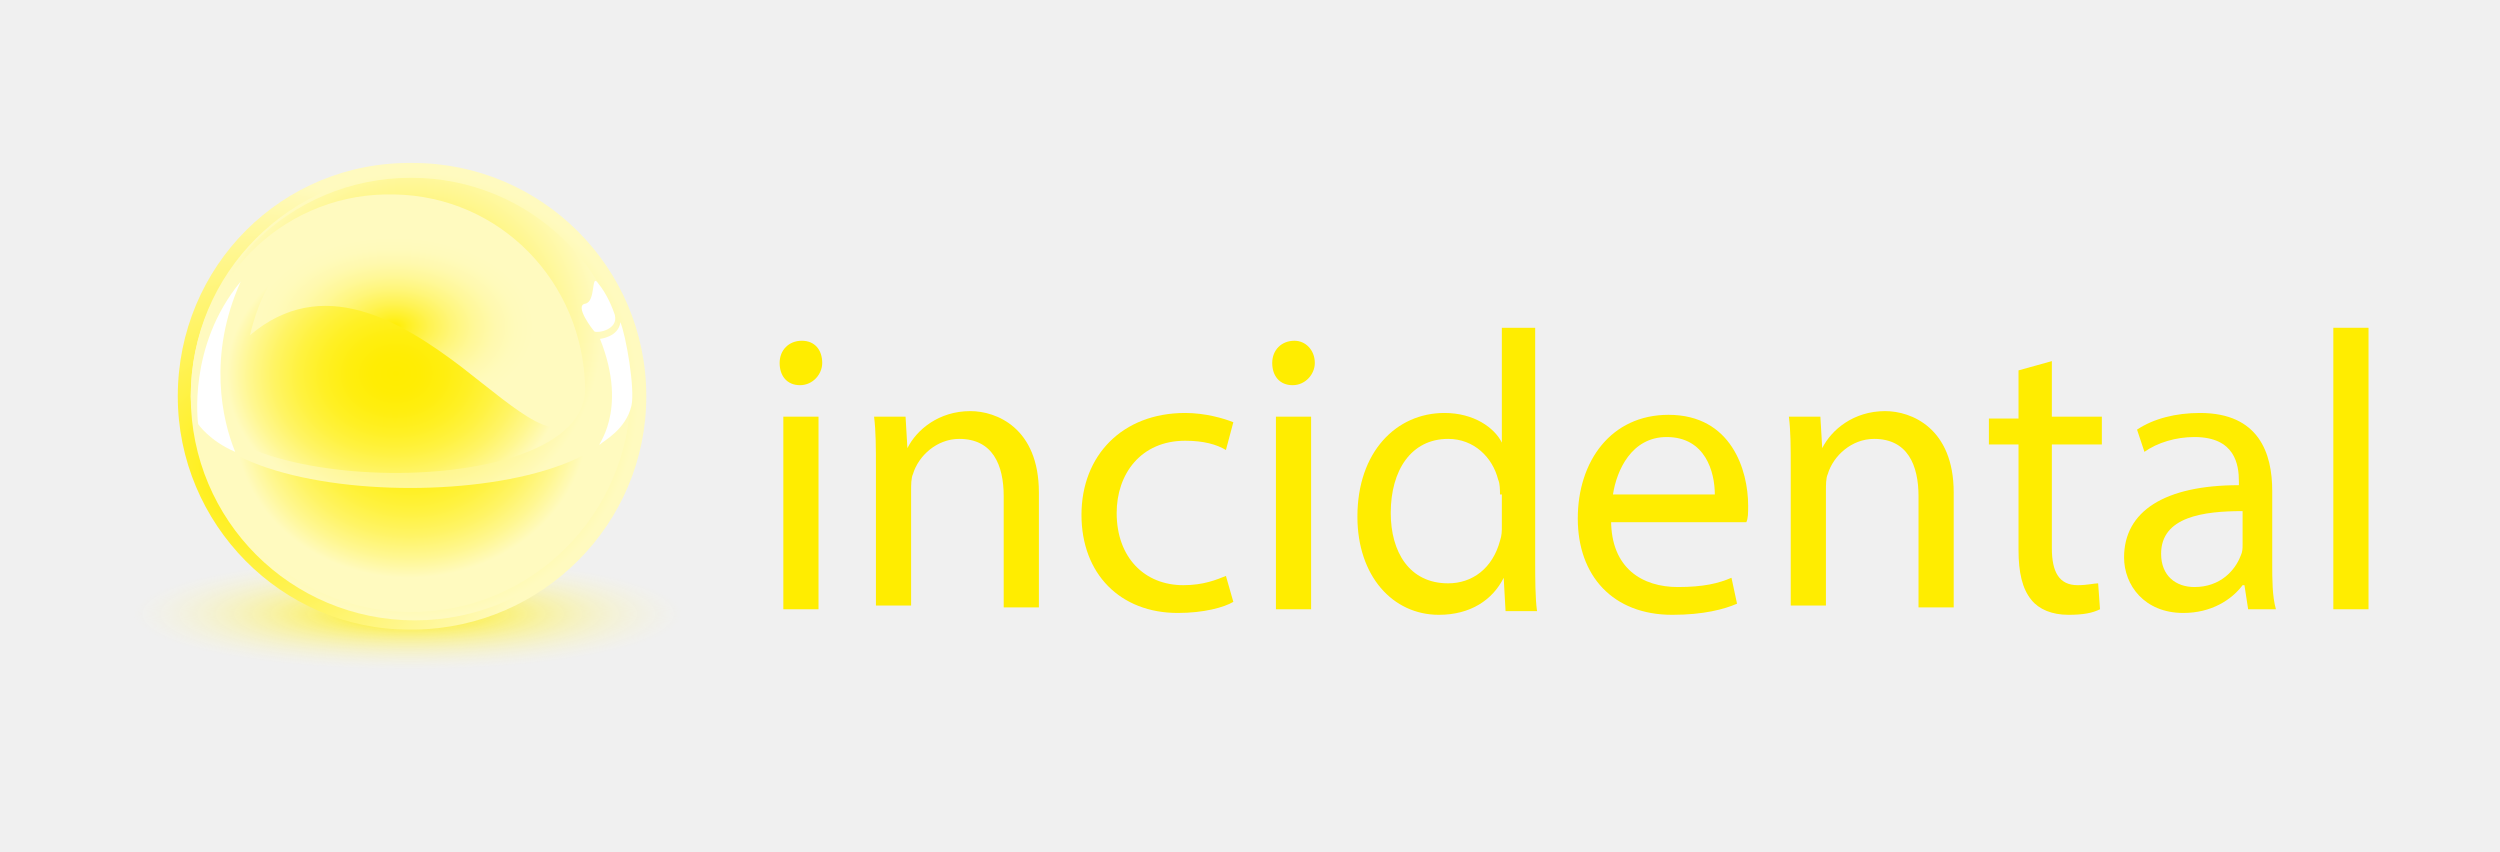
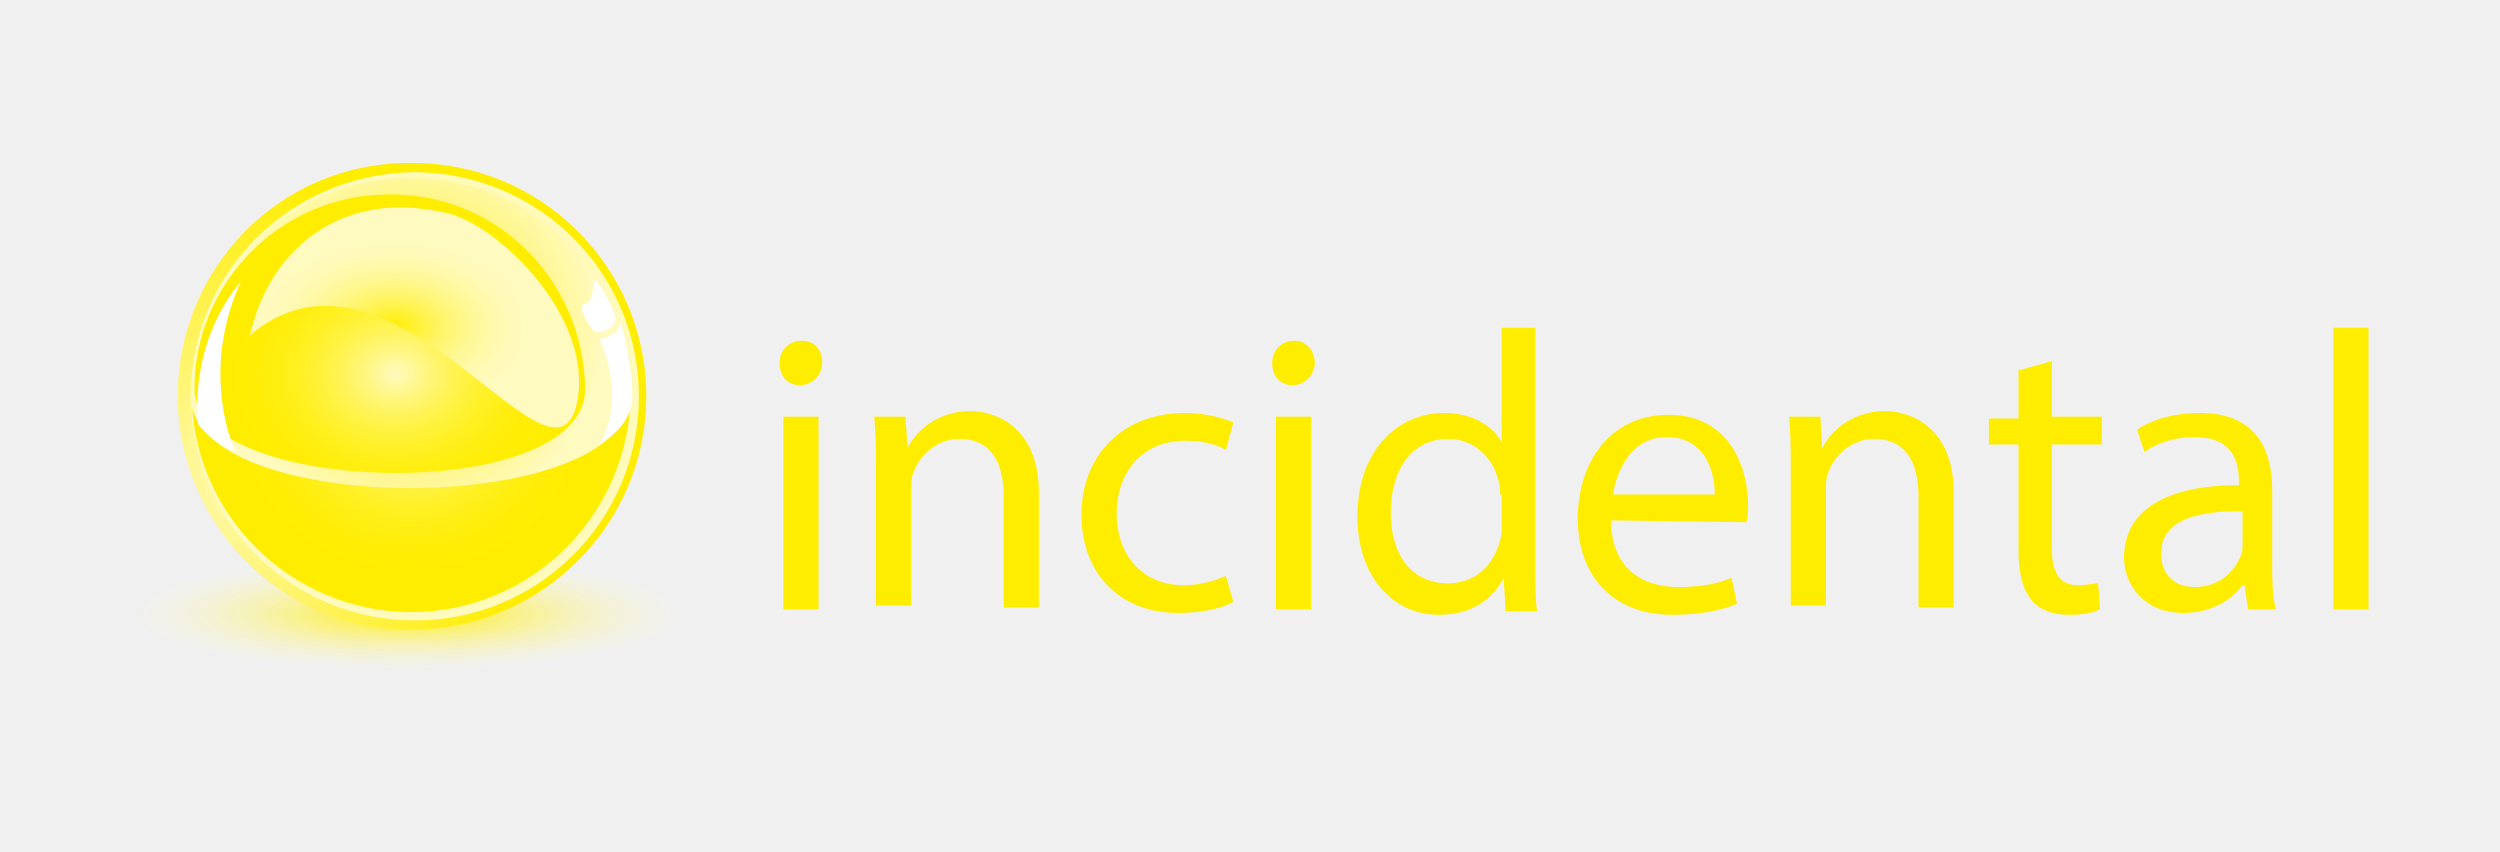
<svg xmlns="http://www.w3.org/2000/svg" xmlns:xlink="http://www.w3.org/1999/xlink" version="1.1" id="Capa_1" x="0px" y="0px" viewBox="0 0 135 46" style="enable-background:new 0 0 135 46;" xml:space="preserve">
  <style type="text/css">
- 	.st0{clip-path:url(#SVGID_3_);}
- 	.st1{fill:#FFED00;}
- 	.st2{fill:#FFFFFF;}
+ 	.st0{fill:url(#SVGID_2_);}
+ 	.st1{fill:url(#SVGID_5_);}
+ 	.st2{fill:url(#SVGID_7_);}
+ 	.st3{fill:url(#SVGID_8_);}
+ 	.st4{fill:url(#SVGID_10_);}
+ 	.st5{fill:url(#SVGID_11_);}
+ 	.st6{fill:url(#SVGID_13_);}
+ 	.st7{fill:#FFED00;}
+ 	.st8{fill:#FFFFFF;}
</style>
  <g>
    <g>
      <g>
        <g>
-           <defs>
-             <path id="SVGID_1_" d="M6.6,33.2c0,0.1,0,0.2,0.1,0.3c0,0,0,0,0,0c0,0,0,0,0,0c0.1,0.3,0.4,0.5,0.8,0.7       c2.1,1.2,7.8,2.1,14.6,2.1c6.1,0,11.3-0.7,13.9-1.7c1-0.4,1.6-0.9,1.6-1.4c0-0.1,0-0.3-0.1-0.4c-1-1.5-7.5-2.7-15.3-2.7       C13.5,30.1,6.6,31.4,6.6,33.2" />
-           </defs>
-           <radialGradient id="SVGID_2_" cx="22.04" cy="33.151" r="14.837" gradientTransform="matrix(1 0 0 0.2041 0 26.3852)" gradientUnits="userSpaceOnUse">
-             <stop offset="0" style="stop-color:#FFED00" />
-             <stop offset="0.394" style="stop-color:#FFF249;stop-opacity:0.606" />
-             <stop offset="1" style="stop-color:#FFFABF;stop-opacity:0" />
-           </radialGradient>
-           <use xlink:href="#SVGID_1_" style="overflow:visible;fill:url(#SVGID_2_);" />
-           <clipPath id="SVGID_3_">
-             <use xlink:href="#SVGID_1_" style="overflow:visible;" />
-           </clipPath>
-           <g class="st0">
+           <g>
+             <radialGradient id="SVGID_2_" cx="22.04" cy="-1388.992" r="14.837" gradientTransform="matrix(1 0 0 -0.2041 0 -250.342)" gradientUnits="userSpaceOnUse">
+               <stop offset="0" style="stop-color:#FFED00" />
+               <stop offset="0.394" style="stop-color:#FFF249;stop-opacity:0.606" />
+               <stop offset="1" style="stop-color:#FFFABF;stop-opacity:0" />
+             </radialGradient>
+             <path id="SVGID_1_" class="st0" d="M6.6,33.2c0,0.1,0,0.2,0.1,0.3l0,0l0,0c0.1,0.3,0.4,0.5,0.8,0.7c2.1,1.2,7.8,2.1,14.6,2.1       c6.1,0,11.3-0.7,13.9-1.7c1-0.4,1.6-0.9,1.6-1.4c0-0.1,0-0.3-0.1-0.4c-1-1.5-7.5-2.7-15.3-2.7C13.5,30.1,6.6,31.4,6.6,33.2" />
+           </g>
+           <g>
            <defs>
-               <rect id="SVGID_4_" x="6.3" y="29.5" width="31.6" height="7.1" />
+               <path id="SVGID_3_" d="M6.6,33.2c0,0.1,0,0.2,0.1,0.3l0,0l0,0c0.1,0.3,0.4,0.5,0.8,0.7c2.1,1.2,7.8,2.1,14.6,2.1        c6.1,0,11.3-0.7,13.9-1.7c1-0.4,1.6-0.9,1.6-1.4c0-0.1,0-0.3-0.1-0.4c-1-1.5-7.5-2.7-15.3-2.7C13.5,30.1,6.6,31.4,6.6,33.2" />
            </defs>
-             <clipPath id="SVGID_5_">
-               <use xlink:href="#SVGID_4_" style="overflow:visible;" />
+             <clipPath id="SVGID_4_">
+               <use xlink:href="#SVGID_3_" style="overflow:visible;" />
            </clipPath>
          </g>
        </g>
      </g>
    </g>
  </g>
  <g>
-     <defs>
-       <path id="SVGID_6_" d="M9.6,21.4c0,6.9,5.6,12.6,12.5,12.6h0.3c6.9-0.1,12.5-5.7,12.5-12.6c0-7-5.7-12.6-12.6-12.6    C15.2,8.7,9.6,14.4,9.6,21.4" />
-     </defs>
-     <radialGradient id="SVGID_7_" cx="13.75" cy="25.436" r="15.705" gradientUnits="userSpaceOnUse">
-       <stop offset="0" style="stop-color:#FFED00" />
-       <stop offset="1" style="stop-color:#FFFABF" />
-     </radialGradient>
-     <use xlink:href="#SVGID_6_" style="overflow:visible;fill:url(#SVGID_7_);" />
-     <clipPath id="SVGID_8_">
-       <use xlink:href="#SVGID_6_" style="overflow:visible;" />
-     </clipPath>
+     <g>
+       <radialGradient id="SVGID_5_" cx="13.75" cy="22.564" r="15.705" gradientTransform="matrix(1 0 0 -1 0 48)" gradientUnits="userSpaceOnUse">
+         <stop offset="0" style="stop-color:#FFFABF" />
+         <stop offset="1" style="stop-color:#FFED00" />
+       </radialGradient>
+       <path id="SVGID_6_" class="st1" d="M9.6,21.4c0,6.9,5.6,12.6,12.5,12.6h0.3c6.9-0.1,12.5-5.7,12.5-12.6c0-7-5.7-12.6-12.6-12.6    C15.2,8.7,9.6,14.4,9.6,21.4" />
+     </g>
  </g>
  <g>
-     <defs>
-       <path id="SVGID_9_" d="M22.3,9.3c-6.6,0.1-12,5.4-12,12.1c0,6.7,5.4,12.1,12.1,12.1c6.7,0,12.1-5.4,12.1-12.1    c0-6.6-5.3-12-12-12.1H22.3z" />
-     </defs>
-     <radialGradient id="SVGID_10_" cx="22.403" cy="21.366" r="12.058" gradientUnits="userSpaceOnUse">
-       <stop offset="0" style="stop-color:#FFED00" />
-       <stop offset="1" style="stop-color:#FFFABF" />
-     </radialGradient>
-     <use xlink:href="#SVGID_9_" style="overflow:visible;fill:url(#SVGID_10_);" />
-     <clipPath id="SVGID_11_">
-       <use xlink:href="#SVGID_9_" style="overflow:visible;" />
-     </clipPath>
+     <g>
+       <radialGradient id="SVGID_7_" cx="22.4" cy="26.634" r="12.06" gradientTransform="matrix(1 0 0 -1 0 48)" gradientUnits="userSpaceOnUse">
+         <stop offset="0" style="stop-color:#FFED00" />
+         <stop offset="1" style="stop-color:#FFFABF" />
+       </radialGradient>
+       <path id="SVGID_9_" class="st2" d="M22.3,9.3c-6.6,0.1-12,5.4-12,12.1s5.4,12.1,12.1,12.1s12.1-5.4,12.1-12.1    c0-6.6-5.3-12-12-12.1C22.5,9.3,22.3,9.3,22.3,9.3z" />
+     </g>
  </g>
  <g>
-     <defs>
-       <path id="SVGID_12_" d="M19.9,21.8c-5.2-1.3-9.8-2.6-9.5,0.5c0.6,6.5,6.4,11.3,12.9,10.7c6.5-0.6,11.3-6.4,10.7-12.9    C32.4,24.7,25.8,23.3,19.9,21.8" />
-     </defs>
-     <radialGradient id="SVGID_13_" cx="22.232" cy="22.756" r="9.549" gradientTransform="matrix(0.9982 -5.990237e-02 5.294639e-02 0.8823 -1.1649 4.0103)" gradientUnits="userSpaceOnUse">
-       <stop offset="0" style="stop-color:#FFED00" />
-       <stop offset="0.145" style="stop-color:#FFED04" />
-       <stop offset="0.29" style="stop-color:#FFEE10" />
-       <stop offset="0.435" style="stop-color:#FFF024" />
-       <stop offset="0.58" style="stop-color:#FFF240" />
-       <stop offset="0.725" style="stop-color:#FFF464" />
-       <stop offset="0.868" style="stop-color:#FFF790" />
-       <stop offset="1" style="stop-color:#FFFABF" />
-     </radialGradient>
-     <use xlink:href="#SVGID_12_" style="overflow:visible;fill:url(#SVGID_13_);" />
-     <clipPath id="SVGID_14_">
-       <use xlink:href="#SVGID_12_" style="overflow:visible;" />
-     </clipPath>
+     <g>
+       <radialGradient id="SVGID_8_" cx="-0.435" cy="-62.995" r="9.549" gradientTransform="matrix(0.9982 -5.990237e-02 -5.294639e-02 -0.8823 19.3302 -32.8512)" gradientUnits="userSpaceOnUse">
+         <stop offset="0" style="stop-color:#FFFABF" />
+         <stop offset="0.132" style="stop-color:#FFF790" />
+         <stop offset="0.275" style="stop-color:#FFF464" />
+         <stop offset="0.42" style="stop-color:#FFF240" />
+         <stop offset="0.565" style="stop-color:#FFF024" />
+         <stop offset="0.71" style="stop-color:#FFEE10" />
+         <stop offset="0.855" style="stop-color:#FFED04" />
+         <stop offset="1" style="stop-color:#FFED00" />
+       </radialGradient>
+       <path id="SVGID_12_" class="st3" d="M19.9,21.8c-5.2-1.3-9.8-2.6-9.5,0.5C11,28.8,16.8,33.6,23.3,33S34.6,26.6,34,20.1    C32.4,24.7,25.8,23.3,19.9,21.8" />
+     </g>
  </g>
  <g>
-     <defs>
-       <path id="SVGID_15_" d="M10.3,21.4c0,6.6,23.7,6.6,23.7,0S28.7,9.6,22.2,9.6C15.6,9.6,10.3,14.9,10.3,21.4" />
-     </defs>
-     <radialGradient id="SVGID_16_" cx="22.193" cy="17.959" r="10.276" gradientUnits="userSpaceOnUse">
-       <stop offset="0" style="stop-color:#FFED00" />
-       <stop offset="1" style="stop-color:#FFFABF" />
-     </radialGradient>
-     <use xlink:href="#SVGID_15_" style="overflow:visible;fill:url(#SVGID_16_);" />
-     <clipPath id="SVGID_17_">
-       <use xlink:href="#SVGID_15_" style="overflow:visible;" />
-     </clipPath>
+     <g>
+       <radialGradient id="SVGID_10_" cx="22.193" cy="30.025" r="10.283" gradientTransform="matrix(1 0 0 -1 0 48)" gradientUnits="userSpaceOnUse">
+         <stop offset="0" style="stop-color:#FFED00" />
+         <stop offset="1" style="stop-color:#FFFABF" />
+       </radialGradient>
+       <path id="SVGID_15_" class="st4" d="M10.3,21.4c0,6.6,23.7,6.6,23.7,0S28.7,9.6,22.2,9.6C15.6,9.6,10.3,14.9,10.3,21.4" />
+     </g>
  </g>
  <g>
-     <defs>
-       <path id="SVGID_18_" d="M20.8,10.5c-5.7,0.1-10.3,4.8-10.3,10.5c0,5.8,21.1,6.3,21.1,0c-0.1-5.8-4.6-10.4-10.3-10.5H20.8z" />
-     </defs>
-     <radialGradient id="SVGID_19_" cx="21.375" cy="20.166" r="7.379" gradientTransform="matrix(-3.123475e-02 -0.9995 1.2375 -3.867146e-02 -2.9129 42.3101)" gradientUnits="userSpaceOnUse">
-       <stop offset="0" style="stop-color:#FFED00" />
-       <stop offset="0.145" style="stop-color:#FFED04" />
-       <stop offset="0.29" style="stop-color:#FFEE10" />
-       <stop offset="0.435" style="stop-color:#FFF024" />
-       <stop offset="0.58" style="stop-color:#FFF240" />
-       <stop offset="0.725" style="stop-color:#FFF464" />
-       <stop offset="0.868" style="stop-color:#FFF790" />
-       <stop offset="1" style="stop-color:#FFFABF" />
-     </radialGradient>
-     <use xlink:href="#SVGID_18_" style="overflow:visible;fill:url(#SVGID_19_);" />
-     <clipPath id="SVGID_20_">
-       <use xlink:href="#SVGID_18_" style="overflow:visible;" />
-     </clipPath>
+     <g>
+       <radialGradient id="SVGID_11_" cx="-972.663" cy="-99.569" r="7.379" gradientTransform="matrix(-3.123475e-02 -0.9995 -1.2375 3.867146e-02 -132.2223 -948.1603)" gradientUnits="userSpaceOnUse">
+         <stop offset="0" style="stop-color:#FFFABF" />
+         <stop offset="0.132" style="stop-color:#FFF790" />
+         <stop offset="0.275" style="stop-color:#FFF464" />
+         <stop offset="0.42" style="stop-color:#FFF240" />
+         <stop offset="0.565" style="stop-color:#FFF024" />
+         <stop offset="0.71" style="stop-color:#FFEE10" />
+         <stop offset="0.855" style="stop-color:#FFED04" />
+         <stop offset="1" style="stop-color:#FFED00" />
+       </radialGradient>
+       <path id="SVGID_18_" class="st5" d="M20.8,10.5c-5.7,0.1-10.3,4.8-10.3,10.5c0,5.8,21.1,6.3,21.1,0c-0.1-5.8-4.6-10.4-10.3-10.5    H20.8z" />
+     </g>
  </g>
  <g>
-     <defs>
-       <path id="SVGID_21_" d="M13.5,18.1c3.9-3.3,8.1-0.8,11.4,1.7c3.1,2.4,5.5,4.7,6.2,2.2c1.2-4.7-4.2-9.9-7-10.5    c-0.9-0.2-1.7-0.3-2.5-0.3C17.4,11.2,14.4,14.1,13.5,18.1" />
-     </defs>
-     <radialGradient id="SVGID_22_" cx="21.278" cy="17.633" r="7.567" gradientTransform="matrix(1 0 0 0.6374 0 6.3937)" gradientUnits="userSpaceOnUse">
-       <stop offset="0" style="stop-color:#FFED00" />
-       <stop offset="0.105" style="stop-color:#FFF024" />
-       <stop offset="0.261" style="stop-color:#FFF353" />
-       <stop offset="0.418" style="stop-color:#FFF67A" />
-       <stop offset="0.571" style="stop-color:#FFF898" />
-       <stop offset="0.721" style="stop-color:#FFF9AE" />
-       <stop offset="0.866" style="stop-color:#FFFABB" />
-       <stop offset="1" style="stop-color:#FFFABF" />
-     </radialGradient>
-     <use xlink:href="#SVGID_21_" style="overflow:visible;fill:url(#SVGID_22_);" />
-     <clipPath id="SVGID_23_">
-       <use xlink:href="#SVGID_21_" style="overflow:visible;" />
-     </clipPath>
+     <g>
+       <radialGradient id="SVGID_13_" cx="21.278" cy="-174.427" r="7.567" gradientTransform="matrix(1 0 0 -0.6374 0 -93.5471)" gradientUnits="userSpaceOnUse">
+         <stop offset="0" style="stop-color:#FFED00" />
+         <stop offset="0.105" style="stop-color:#FFF024" />
+         <stop offset="0.261" style="stop-color:#FFF353" />
+         <stop offset="0.418" style="stop-color:#FFF67A" />
+         <stop offset="0.571" style="stop-color:#FFF898" />
+         <stop offset="0.721" style="stop-color:#FFF9AE" />
+         <stop offset="0.866" style="stop-color:#FFFABB" />
+         <stop offset="1" style="stop-color:#FFFABF" />
+       </radialGradient>
+       <path id="SVGID_21_" class="st6" d="M13.5,18.1c3.9-3.3,8.1-0.8,11.4,1.7c3.1,2.4,5.5,4.7,6.2,2.2c1.2-4.7-4.2-9.9-7-10.5    c-0.9-0.2-1.7-0.3-2.5-0.3C17.4,11.2,14.4,14.1,13.5,18.1" />
+     </g>
  </g>
  <g>
-     <path class="st1" d="M44.4,19.6c0,0.6-0.5,1.2-1.2,1.2c-0.7,0-1.1-0.5-1.1-1.2c0-0.7,0.5-1.2,1.2-1.2C44,18.4,44.4,18.9,44.4,19.6    M42.3,22.5h1.9v10.4h-1.9V22.5z" />
-     <path class="st1" d="M47.3,25.3c0-1.1,0-2-0.1-2.8h1.7l0.1,1.7h0c0.5-1,1.7-2,3.4-2c1.4,0,3.7,0.9,3.7,4.4v6.2h-1.9v-6   c0-1.7-0.6-3.1-2.4-3.1c-1.2,0-2.2,0.9-2.5,1.9c-0.1,0.2-0.1,0.6-0.1,0.9v6.2h-1.9V25.3z" />
-     <path class="st1" d="M66.6,32.5c-0.5,0.3-1.6,0.6-3,0.6c-3.1,0-5.2-2.1-5.2-5.3c0-3.2,2.2-5.5,5.6-5.5c1.1,0,2.1,0.3,2.6,0.5   l-0.4,1.5c-0.5-0.3-1.2-0.5-2.2-0.5c-2.4,0-3.7,1.8-3.7,3.9c0,2.4,1.5,3.9,3.6,3.9c1.1,0,1.8-0.3,2.3-0.5L66.6,32.5z" />
-     <path class="st1" d="M71,19.6c0,0.6-0.5,1.2-1.2,1.2c-0.7,0-1.1-0.5-1.1-1.2c0-0.7,0.5-1.2,1.2-1.2C70.5,18.4,71,18.9,71,19.6    M68.9,22.5h1.9v10.4h-1.9V22.5z" />
-     <path class="st1" d="M82.9,17.7v12.6c0,0.9,0,2,0.1,2.7h-1.7l-0.1-1.8h0c-0.6,1.2-1.8,2-3.5,2c-2.5,0-4.4-2.1-4.4-5.3   c0-3.5,2.1-5.6,4.7-5.6c1.6,0,2.7,0.8,3.1,1.6h0v-6.2H82.9z M81,26.7c0-0.2,0-0.6-0.1-0.8c-0.3-1.2-1.3-2.2-2.7-2.2   c-2,0-3.1,1.7-3.1,4c0,2.1,1,3.8,3.1,3.8c1.3,0,2.4-0.8,2.8-2.3c0.1-0.3,0.1-0.5,0.1-0.8V26.7z" />
-     <path class="st1" d="M87,28.1c0,2.6,1.7,3.6,3.6,3.6c1.4,0,2.2-0.2,2.9-0.5l0.3,1.4c-0.7,0.3-1.8,0.6-3.5,0.6   c-3.2,0-5.1-2.1-5.1-5.2c0-3.1,1.8-5.6,4.9-5.6c3.4,0,4.3,3,4.3,4.9c0,0.4,0,0.7-0.1,0.9H87z M92.6,26.7c0-1.2-0.5-3.1-2.6-3.1   c-1.9,0-2.7,1.8-2.9,3.1H92.6z" />
-     <path class="st1" d="M96.7,25.3c0-1.1,0-2-0.1-2.8h1.7l0.1,1.7h0c0.5-1,1.7-2,3.4-2c1.4,0,3.7,0.9,3.7,4.4v6.2h-1.9v-6   c0-1.7-0.6-3.1-2.4-3.1c-1.2,0-2.2,0.9-2.5,1.9c-0.1,0.2-0.1,0.6-0.1,0.9v6.2h-1.9V25.3z" />
-     <path class="st1" d="M110.8,19.5v3h2.7V24h-2.7v5.6c0,1.3,0.4,2,1.4,2c0.5,0,0.9-0.1,1.1-0.1l0.1,1.4c-0.4,0.2-0.9,0.3-1.7,0.3   c-0.9,0-1.6-0.3-2-0.8c-0.5-0.6-0.7-1.5-0.7-2.7V24h-1.6v-1.4h1.6V20L110.8,19.5z" />
-     <path class="st1" d="M121.4,32.9l-0.2-1.3h-0.1c-0.6,0.8-1.7,1.5-3.2,1.5c-2.1,0-3.2-1.5-3.2-3c0-2.5,2.2-3.9,6.2-3.9v-0.2   c0-0.9-0.2-2.4-2.4-2.4c-1,0-2,0.3-2.7,0.8l-0.4-1.2c0.9-0.6,2.1-0.9,3.4-0.9c3.2,0,3.9,2.2,3.9,4.2v3.9c0,0.9,0,1.8,0.2,2.5H121.4   z M121.1,27.6c-2.1,0-4.4,0.3-4.4,2.3c0,1.2,0.8,1.8,1.8,1.8c1.4,0,2.2-0.9,2.5-1.7c0.1-0.2,0.1-0.4,0.1-0.6V27.6z" />
-     <rect x="126" y="17.7" class="st1" width="1.9" height="15.2" />
+     <path class="st7" d="M44.4,19.6c0,0.6-0.5,1.2-1.2,1.2s-1.1-0.5-1.1-1.2s0.5-1.2,1.2-1.2C44,18.4,44.4,18.9,44.4,19.6 M42.3,22.5   h1.9v10.4h-1.9V22.5z" />
+     <path class="st7" d="M47.3,25.3c0-1.1,0-2-0.1-2.8h1.7l0.1,1.7l0,0c0.5-1,1.7-2,3.4-2c1.4,0,3.7,0.9,3.7,4.4v6.2h-1.9v-6   c0-1.7-0.6-3.1-2.4-3.1c-1.2,0-2.2,0.9-2.5,1.9c-0.1,0.2-0.1,0.6-0.1,0.9v6.2h-1.9V25.3z" />
+     <path class="st7" d="M66.6,32.5c-0.5,0.3-1.6,0.6-3,0.6c-3.1,0-5.2-2.1-5.2-5.3s2.2-5.5,5.6-5.5c1.1,0,2.1,0.3,2.6,0.5l-0.4,1.5   C65.7,24,65,23.8,64,23.8c-2.4,0-3.7,1.8-3.7,3.9c0,2.4,1.5,3.9,3.6,3.9c1.1,0,1.8-0.3,2.3-0.5L66.6,32.5z" />
+     <path class="st7" d="M71,19.6c0,0.6-0.5,1.2-1.2,1.2s-1.1-0.5-1.1-1.2s0.5-1.2,1.2-1.2C70.5,18.4,71,18.9,71,19.6 M68.9,22.5h1.9   v10.4h-1.9V22.5z" />
+     <path class="st7" d="M82.9,17.7v12.6c0,0.9,0,2,0.1,2.7h-1.7l-0.1-1.8l0,0c-0.6,1.2-1.8,2-3.5,2c-2.5,0-4.4-2.1-4.4-5.3   c0-3.5,2.1-5.6,4.7-5.6c1.6,0,2.7,0.8,3.1,1.6l0,0v-6.2H82.9z M81,26.7c0-0.2,0-0.6-0.1-0.8c-0.3-1.2-1.3-2.2-2.7-2.2   c-2,0-3.1,1.7-3.1,4c0,2.1,1,3.8,3.1,3.8c1.3,0,2.4-0.8,2.8-2.3c0.1-0.3,0.1-0.5,0.1-0.8v-1.7H81z" />
+     <path class="st7" d="M87,28.1c0,2.6,1.7,3.6,3.6,3.6c1.4,0,2.2-0.2,2.9-0.5l0.3,1.4c-0.7,0.3-1.8,0.6-3.5,0.6   c-3.2,0-5.1-2.1-5.1-5.2s1.8-5.6,4.9-5.6c3.4,0,4.3,3,4.3,4.9c0,0.4,0,0.7-0.1,0.9L87,28.1L87,28.1z M92.6,26.7   c0-1.2-0.5-3.1-2.6-3.1c-1.9,0-2.7,1.8-2.9,3.1H92.6z" />
+     <path class="st7" d="M96.7,25.3c0-1.1,0-2-0.1-2.8h1.7l0.1,1.7l0,0c0.5-1,1.7-2,3.4-2c1.4,0,3.7,0.9,3.7,4.4v6.2h-1.9v-6   c0-1.7-0.6-3.1-2.4-3.1c-1.2,0-2.2,0.9-2.5,1.9c-0.1,0.2-0.1,0.6-0.1,0.9v6.2h-1.9C96.7,32.7,96.7,25.3,96.7,25.3z" />
+     <path class="st7" d="M110.8,19.5v3h2.7V24h-2.7v5.6c0,1.3,0.4,2,1.4,2c0.5,0,0.9-0.1,1.1-0.1l0.1,1.4c-0.4,0.2-0.9,0.3-1.7,0.3   c-0.9,0-1.6-0.3-2-0.8c-0.5-0.6-0.7-1.5-0.7-2.7V24h-1.6v-1.4h1.6V20L110.8,19.5z" />
+     <path class="st7" d="M121.4,32.9l-0.2-1.3h-0.1c-0.6,0.8-1.7,1.5-3.2,1.5c-2.1,0-3.2-1.5-3.2-3c0-2.5,2.2-3.9,6.2-3.9V26   c0-0.9-0.2-2.4-2.4-2.4c-1,0-2,0.3-2.7,0.8l-0.4-1.2c0.9-0.6,2.1-0.9,3.4-0.9c3.2,0,3.9,2.2,3.9,4.2v3.9c0,0.9,0,1.8,0.2,2.5H121.4   z M121.1,27.6c-2.1,0-4.4,0.3-4.4,2.3c0,1.2,0.8,1.8,1.8,1.8c1.4,0,2.2-0.9,2.5-1.7c0.1-0.2,0.1-0.4,0.1-0.6V27.6z" />
+     <rect x="126" y="17.7" class="st7" width="1.9" height="15.2" />
  </g>
  <g>
-     <path class="st2" d="M10.7,22.9c0,0-0.6-4.2,2.3-7.7c-1.8,4-1,7.5-0.3,9.2C11.3,23.8,10.7,22.9,10.7,22.9" />
-     <path class="st2" d="M32.4,18.3c0,0,1-0.1,1.1-0.9c0.3,0.7,0.8,3.6,0.6,4.5c-0.3,1.3-1.5,1.9-1.7,2.1C32.1,24.2,34,22.3,32.4,18.3" />
-     <path class="st2" d="M33.2,17c-0.1-0.3-0.4-1.1-0.9-1.7c-0.4-0.6-0.1,1-0.7,1.1c-0.6,0.1,0.4,1.4,0.5,1.5   C32.3,18,33.4,17.8,33.2,17" />
+     <path class="st8" d="M10.7,22.9c0,0-0.6-4.2,2.3-7.7c-1.8,4-1,7.5-0.3,9.2C11.3,23.8,10.7,22.9,10.7,22.9" />
+     <path class="st8" d="M32.4,18.3c0,0,1-0.1,1.1-0.9c0.3,0.7,0.8,3.6,0.6,4.5c-0.3,1.3-1.5,1.9-1.7,2.1C32.1,24.2,34,22.3,32.4,18.3" />
+     <path class="st8" d="M33.2,17c-0.1-0.3-0.4-1.1-0.9-1.7c-0.4-0.6-0.1,1-0.7,1.1c-0.6,0.1,0.4,1.4,0.5,1.5   C32.3,18,33.4,17.8,33.2,17" />
  </g>
</svg>
